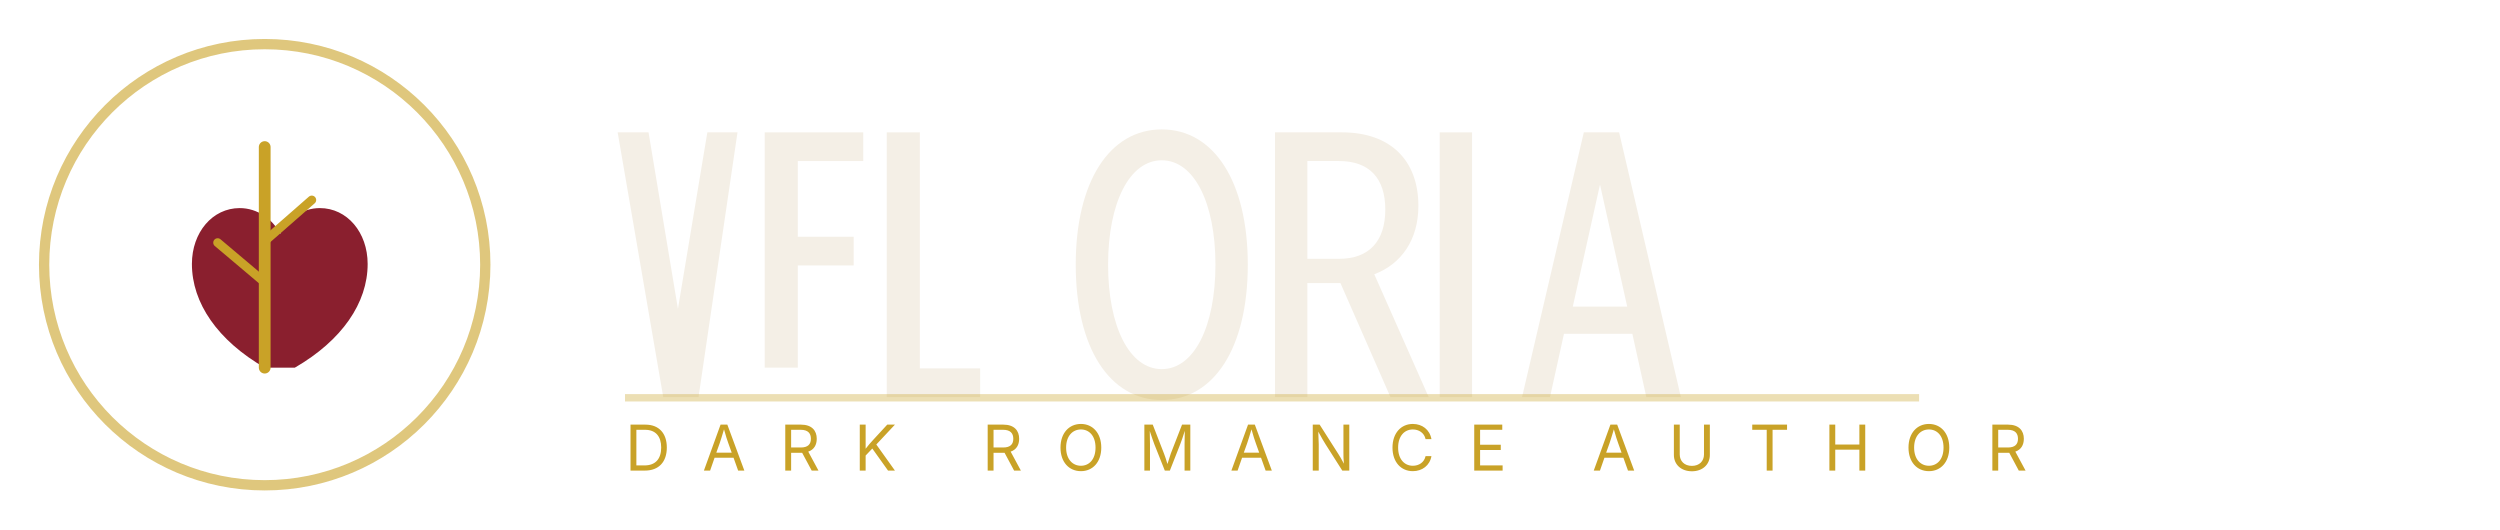
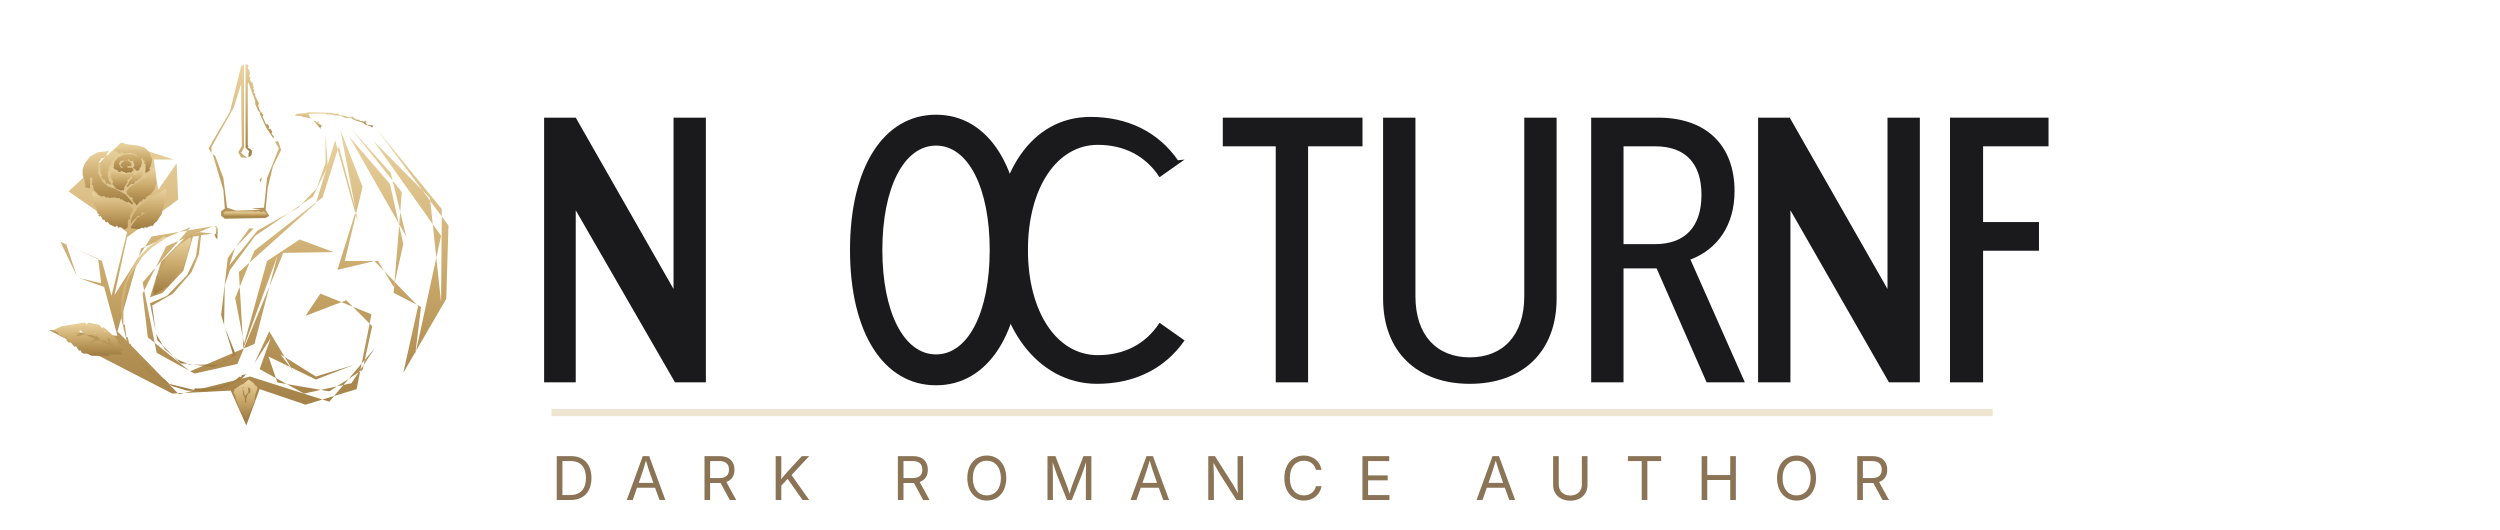
- <svg xmlns="http://www.w3.org/2000/svg" viewBox="0 0 340 72" width="340" height="72" role="img" aria-label="Veloria Vane">
-   <g id="mark">
-     <circle cx="36" cy="36" r="30" fill="none" stroke="#C9A227" stroke-width="1.4" opacity=".6" />
-     <path d="M36 50c-6.4-3.7-9.9-8.8-9.9-14.1 0-4.3 2.8-7.6 6.5-7.6 2.4 0 4.5 1.5 5.5 3.5.9-2 3-3.5 5.4-3.5 3.7 0 6.5 3.3 6.5 7.6 0 5.3-3.5 10.4-9.9 14.1z" fill="#8A1F2E" />
-     <path d="M36 50V20" fill="none" stroke="#C9A227" stroke-width="1.6" stroke-linecap="round" />
-     <path d="M36 38.4 29.6 33M36 32.8l6.4-5.6" fill="none" stroke="#C9A227" stroke-width="1.2" stroke-linecap="round" />
+ <svg xmlns="http://www.w3.org/2000/svg" viewBox="0 0 340 72" width="340" height="72" role="img" aria-label="Nocturne">
+   <defs>
+     <linearGradient id="nocturne-gold" x1="0" y1="0" x2="0" y2="1">
+       <stop offset="0" stop-color="#EBD3A0" />
+       <stop offset="0.5" stop-color="#C9A86A" />
+       <stop offset="1" stop-color="#9E7B41" />
+     </linearGradient>
+   </defs>
+   <g id="mark" transform="translate(6 8) scale(0.100719) translate(-332 -71)">
+     <g fill="url(#nocturne-gold)" fill-rule="evenodd">
+       <path d="M878,296 L782,167 L869,274 L868,400 L853,259 L777,182 L868,310 L833,471 L841,406 L804,387 L815,251 L748,167 L800,225 L821,311 L744,176 L799,240 L817,321 L804,379 L783,344 L738,344 L762,244 L732,167 L756,293 L725,181 L699,266 L595,359 L601,462 L647,337 L616,456 L529,493 L472,447 L465,388 L497,324 L560,297 L477,311 L427,390 L444,312 L513,261 L511,212 L486,248 L480,207 L507,207 L436,184 L365,250 L444,305 L423,391 L410,344 L354,318 L376,364 L362,322 L405,341 L409,374 L379,367 L413,379 L431,445 L338,437 L505,523 L584,519 L605,566 L623,517 L685,538 L754,517 L774,416 L705,388 L685,418 L740,397 L775,432 L762,491 L717,520 L647,508 L635,473 L699,504 L751,484 L699,500 L651,470 L668,492 L636,439 L616,482 L638,448 L623,490 L683,523 L747,509 L779,461 L717,534 L610,500 L514,524 L431,439 L463,327 L530,298 L465,373 L484,468 L535,496 L593,483 L655,333 L723,332 L677,315 L633,344 L602,456 L590,394 L616,330 L708,258 L730,189 L753,276 L728,356 L778,344 L837,405 L817,495 L875,395 Z" />
+       <path d="M345,437 L356,432 L387,427 L393,433 L390,430 L391,427 L406,430 L414,438 L413,439 L415,439 L411,435 L412,433 L431,450 L432,454 L439,464 L438,466 L432,464 L430,459 L429,461 L427,459 L428,458 L427,459 L426,457 L424,457 L422,455 L420,448 L418,448 L418,451 L420,453 L416,455 L416,452 L408,451 L406,449 L407,448 L403,446 L404,445 L402,444 L402,442 L400,442 L403,445 L401,446 L397,444 L387,444 L386,443 L389,442 L385,442 L382,438 L379,438 L381,440 L380,441 L371,441 L379,442 L380,443 L376,444 L376,446 L386,443 L401,449 L398,451 L399,452 L396,452 L396,454 L394,453 L395,454 L392,456 L403,451 L407,451 L419,457 L416,459 L417,460 L414,462 L410,462 L410,464 L421,458 L431,463 L438,470 L421,470 L419,472 L396,472 L390,469 L385,469 L382,467 L382,465 L379,465 L375,459 L373,460 L368,454 L365,454 L362,451 L363,449 L364,450 L361,447 L359,448 L356,445 L352,444 L351,441 Z" />
+       <path d="M427,194 L440,186 L458,188 L468,191 L474,197 L478,207 L476,216 L473,220 L474,219 L475,221 L472,224 L471,223 L470,225 L468,224 L469,223 L469,212 L468,213 L467,212 L468,209 L466,208 L467,207 L466,208 L465,207 L466,205 L463,206 L462,205 L464,209 L464,213 L463,214 L463,217 L461,218 L461,220 L459,222 L457,222 L452,218 L454,215 L452,209 L448,209 L446,206 L445,208 L444,207 L440,209 L439,208 L435,209 L433,213 L436,218 L441,218 L439,218 L435,215 L436,212 L441,208 L445,208 L450,212 L450,215 L449,216 L444,216 L445,217 L444,218 L451,218 L453,221 L449,225 L448,224 L443,225 L435,222 L436,223 L433,224 L431,222 L432,221 L429,221 L425,218 L427,217 L426,216 L427,210 L432,204 L441,200 L452,200 L460,204 L455,200 L449,198 L438,199 L437,198 L439,197 L436,197 L435,199 L432,198 L431,196 L428,196 Z" />
+       <path d="M394,203 L405,197 L416,196 L417,195 L419,196 L416,201 L417,203 L418,201 L424,199 L427,200 L429,199 L432,201 L427,205 L428,206 L426,208 L425,207 L419,219 L420,221 L418,223 L418,229 L420,236 L423,240 L422,241 L418,239 L416,240 L414,236 L415,235 L414,234 L413,235 L409,231 L410,228 L408,223 L408,214 L411,207 L415,204 L408,206 L409,207 L406,210 L407,213 L405,214 L405,226 L411,237 L418,243 L429,247 L442,254 L452,266 L451,268 L446,264 L444,265 L437,261 L438,260 L435,261 L434,259 L429,259 L428,258 L420,259 L419,258 L415,258 L413,256 L410,257 L404,254 L405,252 L404,253 L399,248 L398,242 L396,241 L397,239 L397,232 L396,231 L394,232 L394,245 L393,246 L387,244 L388,242 L387,239 L388,238 L386,237 L387,236 L384,228 L384,220 L387,212 Z" />
+       <path d="M603,77 L604,78 L604,191 L609,196 L608,199 L608,204 L612,201 L613,194 L612,195 L611,193 L607,191 L608,189 L607,188 L607,104 L608,103 L617,128 L617,132 L621,141 L624,144 L623,145 L632,164 L642,179 L642,176 L639,172 L640,169 L637,165 L636,166 L635,165 L636,163 L634,159 L633,160 L631,158 L627,149 L628,146 L626,145 L627,143 L626,144 L624,142 L622,137 L623,134 L622,136 L621,135 L622,131 L617,121 L617,118 L615,117 L616,113 L614,112 L615,110 L613,102 L612,103 L610,99 L611,95 L610,96 L609,95 L610,91 L609,86 L607,84 L608,80 Z" />
+       <path d="M398,250 L403,254 L404,256 L405,255 L406,257 L415,260 L434,262 L441,264 L452,273 L452,275 L448,283 L448,287 L446,288 L445,291 L445,298 L443,300 L441,299 L443,300 L442,301 L440,301 L436,298 L432,299 L431,297 L429,296 L430,297 L428,298 L421,295 L419,293 L420,292 L419,293 L418,291 L416,292 L414,290 L414,288 L413,289 L410,287 L411,285 L410,286 L408,283 L407,284 L405,282 L407,281 L404,280 L405,278 L404,279 L403,278 L404,276 L402,274 L403,272 L401,271 L402,270 L401,271 L399,268 L399,260 L397,256 L397,251 Z" />
+       <path d="M608,504 L615,509 L617,512 L620,514 L620,516 L617,525 L616,534 L605,558 L603,559 L600,554 L601,553 L599,552 L600,550 L598,547 L596,546 L597,544 L596,545 L594,541 L595,539 L593,538 L594,537 L591,531 L590,525 L588,523 L588,520 L589,519 L588,518 L598,511 L601,510 L602,511 L602,514 L600,515 L600,520 L601,521 L600,522 L603,529 L603,535 L605,535 L605,530 L607,524 L610,522 L611,520 L610,519 L611,518 L609,515 L607,515 L608,521 L604,526 L602,523 L602,518 L601,520 L600,517 L602,514 L602,511 L601,510 Z" />
+       <path d="M493,311 L472,326 L459,340 L449,356 L440,378 L436,397 L436,421 L444,454 L458,478 L475,496 L505,513 L525,519 L551,520 L571,516 L599,503 L605,497 L599,498 L598,501 L596,500 L586,508 L584,507 L586,508 L583,510 L580,509 L573,513 L569,512 L569,514 L565,513 L558,516 L536,516 L534,518 L501,510 L495,504 L485,501 L471,487 L468,487 L467,483 L455,470 L456,468 L451,463 L452,461 L449,459 L449,456 L447,456 L445,447 L443,447 L441,430 L439,430 L439,399 L443,377 L447,366 L464,339 L477,326 L498,312 Z" />
+       <path d="M496,246 L497,247 L497,255 L495,260 L496,263 L494,266 L494,270 L492,274 L491,280 L484,291 L482,292 L479,296 L478,295 L479,296 L478,297 L476,296 L475,298 L474,297 L471,299 L466,298 L468,299 L467,300 L464,299 L460,301 L450,300 L449,298 L458,285 L461,284 L462,282 L463,283 L465,281 L470,279 L473,276 L469,279 L466,279 L465,278 L463,279 L464,281 L461,283 L458,283 L456,286 L455,285 L456,286 L452,289 L450,293 L449,292 L450,286 L454,278 L457,275 L457,273 L474,259 L483,255 Z" />
+       <path d="M671,148 L679,148 L680,149 L691,151 L694,153 L690,149 L691,148 L689,147 L690,145 L712,145 L713,146 L721,146 L722,147 L732,148 L740,151 L747,151 L752,154 L762,157 L766,160 L773,162 L775,164 L776,161 L778,162 L777,161 L768,160 L766,157 L768,156 L766,155 L763,156 L762,155 L763,154 L762,155 L759,155 L756,153 L753,153 L747,148 L746,148 L748,149 L747,150 L742,150 L738,148 L730,147 L729,146 L732,144 L730,145 L723,145 L722,144 L688,143 L687,144 L675,145 L672,146 Z" />
+       <path d="M712,172 L712,212 L700,246 L675,272 L620,303 L582,350 L590,326 L615,300 L609,300 L580,340 L571,417 L587,470 L583,476 L567,484 L528,484 L512,477 L495,463 L483,442 L478,404 L506,388 L531,359 L541,335 L544,309 L560,307 L542,305 L524,311 L490,345 L475,393 L492,387 L520,357 L533,311 L541,310 L537,338 L525,363 L498,391 L475,401 L485,451 L516,482 L561,487 L591,471 L575,431 L576,376 L583,356 L617,310 L695,257 L715,216 Z" />
+       <path d="M422,220 L424,218 L427,222 L435,226 L444,227 L445,226 L450,226 L452,225 L453,226 L452,228 L453,227 L456,228 L464,219 L465,220 L465,228 L462,233 L460,232 L461,233 L456,237 L455,236 L454,237 L455,238 L453,240 L449,240 L445,244 L443,243 L445,241 L447,236 L451,232 L450,229 L448,232 L444,235 L445,237 L440,245 L440,248 L439,249 L438,248 L436,249 L429,246 L425,241 L426,239 L425,241 L424,240 L425,237 L422,231 Z" />
+       <path d="M529,312 L530,313 L530,320 L527,328 L526,335 L524,338 L525,339 L522,345 L520,352 L519,353 L518,352 L519,354 L516,356 L509,367 L501,375 L500,378 L498,377 L499,378 L497,380 L496,379 L490,384 L487,385 L485,388 L484,387 L482,389 L480,389 L479,388 L480,387 L479,384 L483,372 L483,366 L485,363 L487,363 L488,361 L486,360 L489,355 L490,351 L492,350 L495,345 L496,341 L512,324 Z" />
+       <path d="M602,79 L598,81 L583,142 L554,192 L560,201 L574,248 L576,273 L571,277 L571,283 L576,287 L576,347 L576,287 L631,286 L636,283 L631,275 L634,245 L641,216 L652,194 L648,182 L644,183 L649,192 L633,232 L629,272 L612,273 L625,275 L591,276 L579,272 L574,232 L563,202 L558,199 L558,190 L588,137 L598,105 L599,189 L594,197 L598,204 L606,205 L598,198 L602,191 Z" />
+       <path d="M480,218 L482,223 L483,236 L484,237 L481,247 L476,254 L469,258 L470,259 L468,261 L466,260 L463,264 L462,263 L457,269 L455,266 L455,264 L454,266 L451,261 L452,259 L451,258 L448,258 L447,256 L443,253 L444,252 L443,250 L448,244 L460,237 L467,231 L469,231 L476,223 L478,219 Z" />
+       <path d="M574,283 L575,282 L574,279 L577,277 L615,277 L616,278 L617,277 L618,278 L619,277 L623,277 L624,278 L629,277 L633,280 L633,281 L630,283 L632,284 L631,285 L576,285 Z" />
+       <path d="M564,296 L562,298 L564,299 L564,307 L562,308 L564,313 L566,314 L566,307 L567,306 L566,304 L567,303 L566,302 L567,301 Z" />
+       <path d="M696,155 L706,166 L705,164 L707,161 L702,158 L703,156 L701,154 L702,155 L701,157 L699,155 Z" />
+       <path d="M626,224 L625,231 L623,235 L624,237 L624,242 L624,238 L626,233 L625,231 Z" />
+     </g>
  </g>
  <g id="wordmark">
-     <g fill="#F4EFE6" transform="translate(84 18)">
-       <path d="M0 0h4.2l4 24 4-24h4.1L11 36H6.2z" />
-       <path d="M20 0h13.4v3.9h-8.9v10.3h7.6v3.9h-7.6v13.9H20z" />
-       <path d="M36.6 0h4.5v32.1h8.2V36H36.6z" />
-       <path d="M62.3 18c0-11.3 4.6-18.4 11.7-18.4S85.7 6.7 85.7 18s-4.6 18.4-11.7 18.4S62.3 29.3 62.3 18zm4.4 0c0 8.4 2.9 14.2 7.3 14.2s7.3-5.8 7.3-14.2-2.9-14.2-7.3-14.2-7.3 5.8-7.3 14.2z" />
-       <path d="M89.4 0h9.1c6.6 0 10.4 3.8 10.4 10 0 4.6-2.3 7.9-6 9.3l7.4 16.7h-5.2l-6.8-15.5h-4.5V36h-4.4zm4.4 3.9v13.3h4.3c4.1 0 6.3-2.4 6.3-6.7s-2.2-6.6-6.3-6.6z" />
-       <path d="M111.8 0h4.4v36h-4.4z" />
-       <path d="M123 36l8.4-36h4.8L144.6 36h-4.7l-1.9-8.6h-9.3l-1.9 8.6zm6.9-12.3h7.4l-3.7-16.6z" />
+     <g fill="#1A1A1D" transform="translate(74 16)">
+       <path d="M0 36V0h4.3l13.3 23.3V0h4.4v36h-4.2L4.3 12.6V36z" />
+       <path d="M41.6 18c0-11.3 4.6-18.4 11.7-18.4S65 6.7 65 18s-4.6 18.4-11.7 18.4S41.6 29.3 41.6 18zm4.4 0c0 8.4 2.9 14.2 7.3 14.2s7.3-5.8 7.3-14.2-2.9-14.2-7.3-14.2-7.3 5.8-7.3 14.2z" />
+       <path d="M87.1 5.7l-3.4 2.4c-1.9-2.9-4.8-4.4-8.4-4.4-5.6 0-9.5 5.9-9.5 14.3s3.9 14.3 9.5 14.3c3.6 0 6.5-1.5 8.4-4.4l3.4 2.4c-2.7 3.9-6.9 5.9-11.9 5.9-8.1 0-13.9-7.9-13.9-18.2S66.2-.1 74.3-.1c5 0 9.2 2 11.9 5.9z" />
+       <path d="M92.3 0h19v3.9h-7.4V36h-4.4V3.9h-7.2z" />
+       <path d="M114.1 0h4.4v24.3c0 5.3 2.9 8.3 7.4 8.3s7.4-3 7.4-8.3V0h4.4v24.6c0 7.3-4.7 11.6-11.8 11.6s-11.8-4.3-11.8-11.6z" />
+       <path d="M142.4 0h9.1c6.6 0 10.4 3.8 10.4 10 0 4.6-2.3 7.9-6 9.3l7.4 16.7h-5.2l-6.8-15.5h-4.5V36h-4.4zm4.4 3.9v13.3h4.3c4.1 0 6.3-2.4 6.3-6.7s-2.2-6.6-6.3-6.6z" />
+       <path d="M165.1 36V0h4.3l13.3 23.3V0h4.4v36h-4.2l-13.4-23.4V36z" />
+       <path d="M191.2 0h13.4v3.9h-8.9v10.3h7.6v3.9h-7.6V36h-4.5z" />
    </g>
-     <g fill="#C9A227" transform="translate(85 60)">
-       <rect x="0" y="-6.4" width="176" height="1" opacity=".35" />
+     <g fill="#C9A86A" transform="translate(75 62)">
+       <rect x="0" y="-6.4" width="196" height="1" opacity=".30" />
    </g>
-     <text x="85" y="64" fill="#C9A227" font-family="Inter, Helvetica, Arial, sans-serif" font-size="8.6" letter-spacing="4.6">DARK ROMANCE AUTHOR</text>
+     <text x="75" y="68" fill="#8B7355" font-family="Inter, Helvetica, Arial, sans-serif" font-size="8.2" letter-spacing="4.4">DARK ROMANCE AUTHOR</text>
  </g>
</svg>
